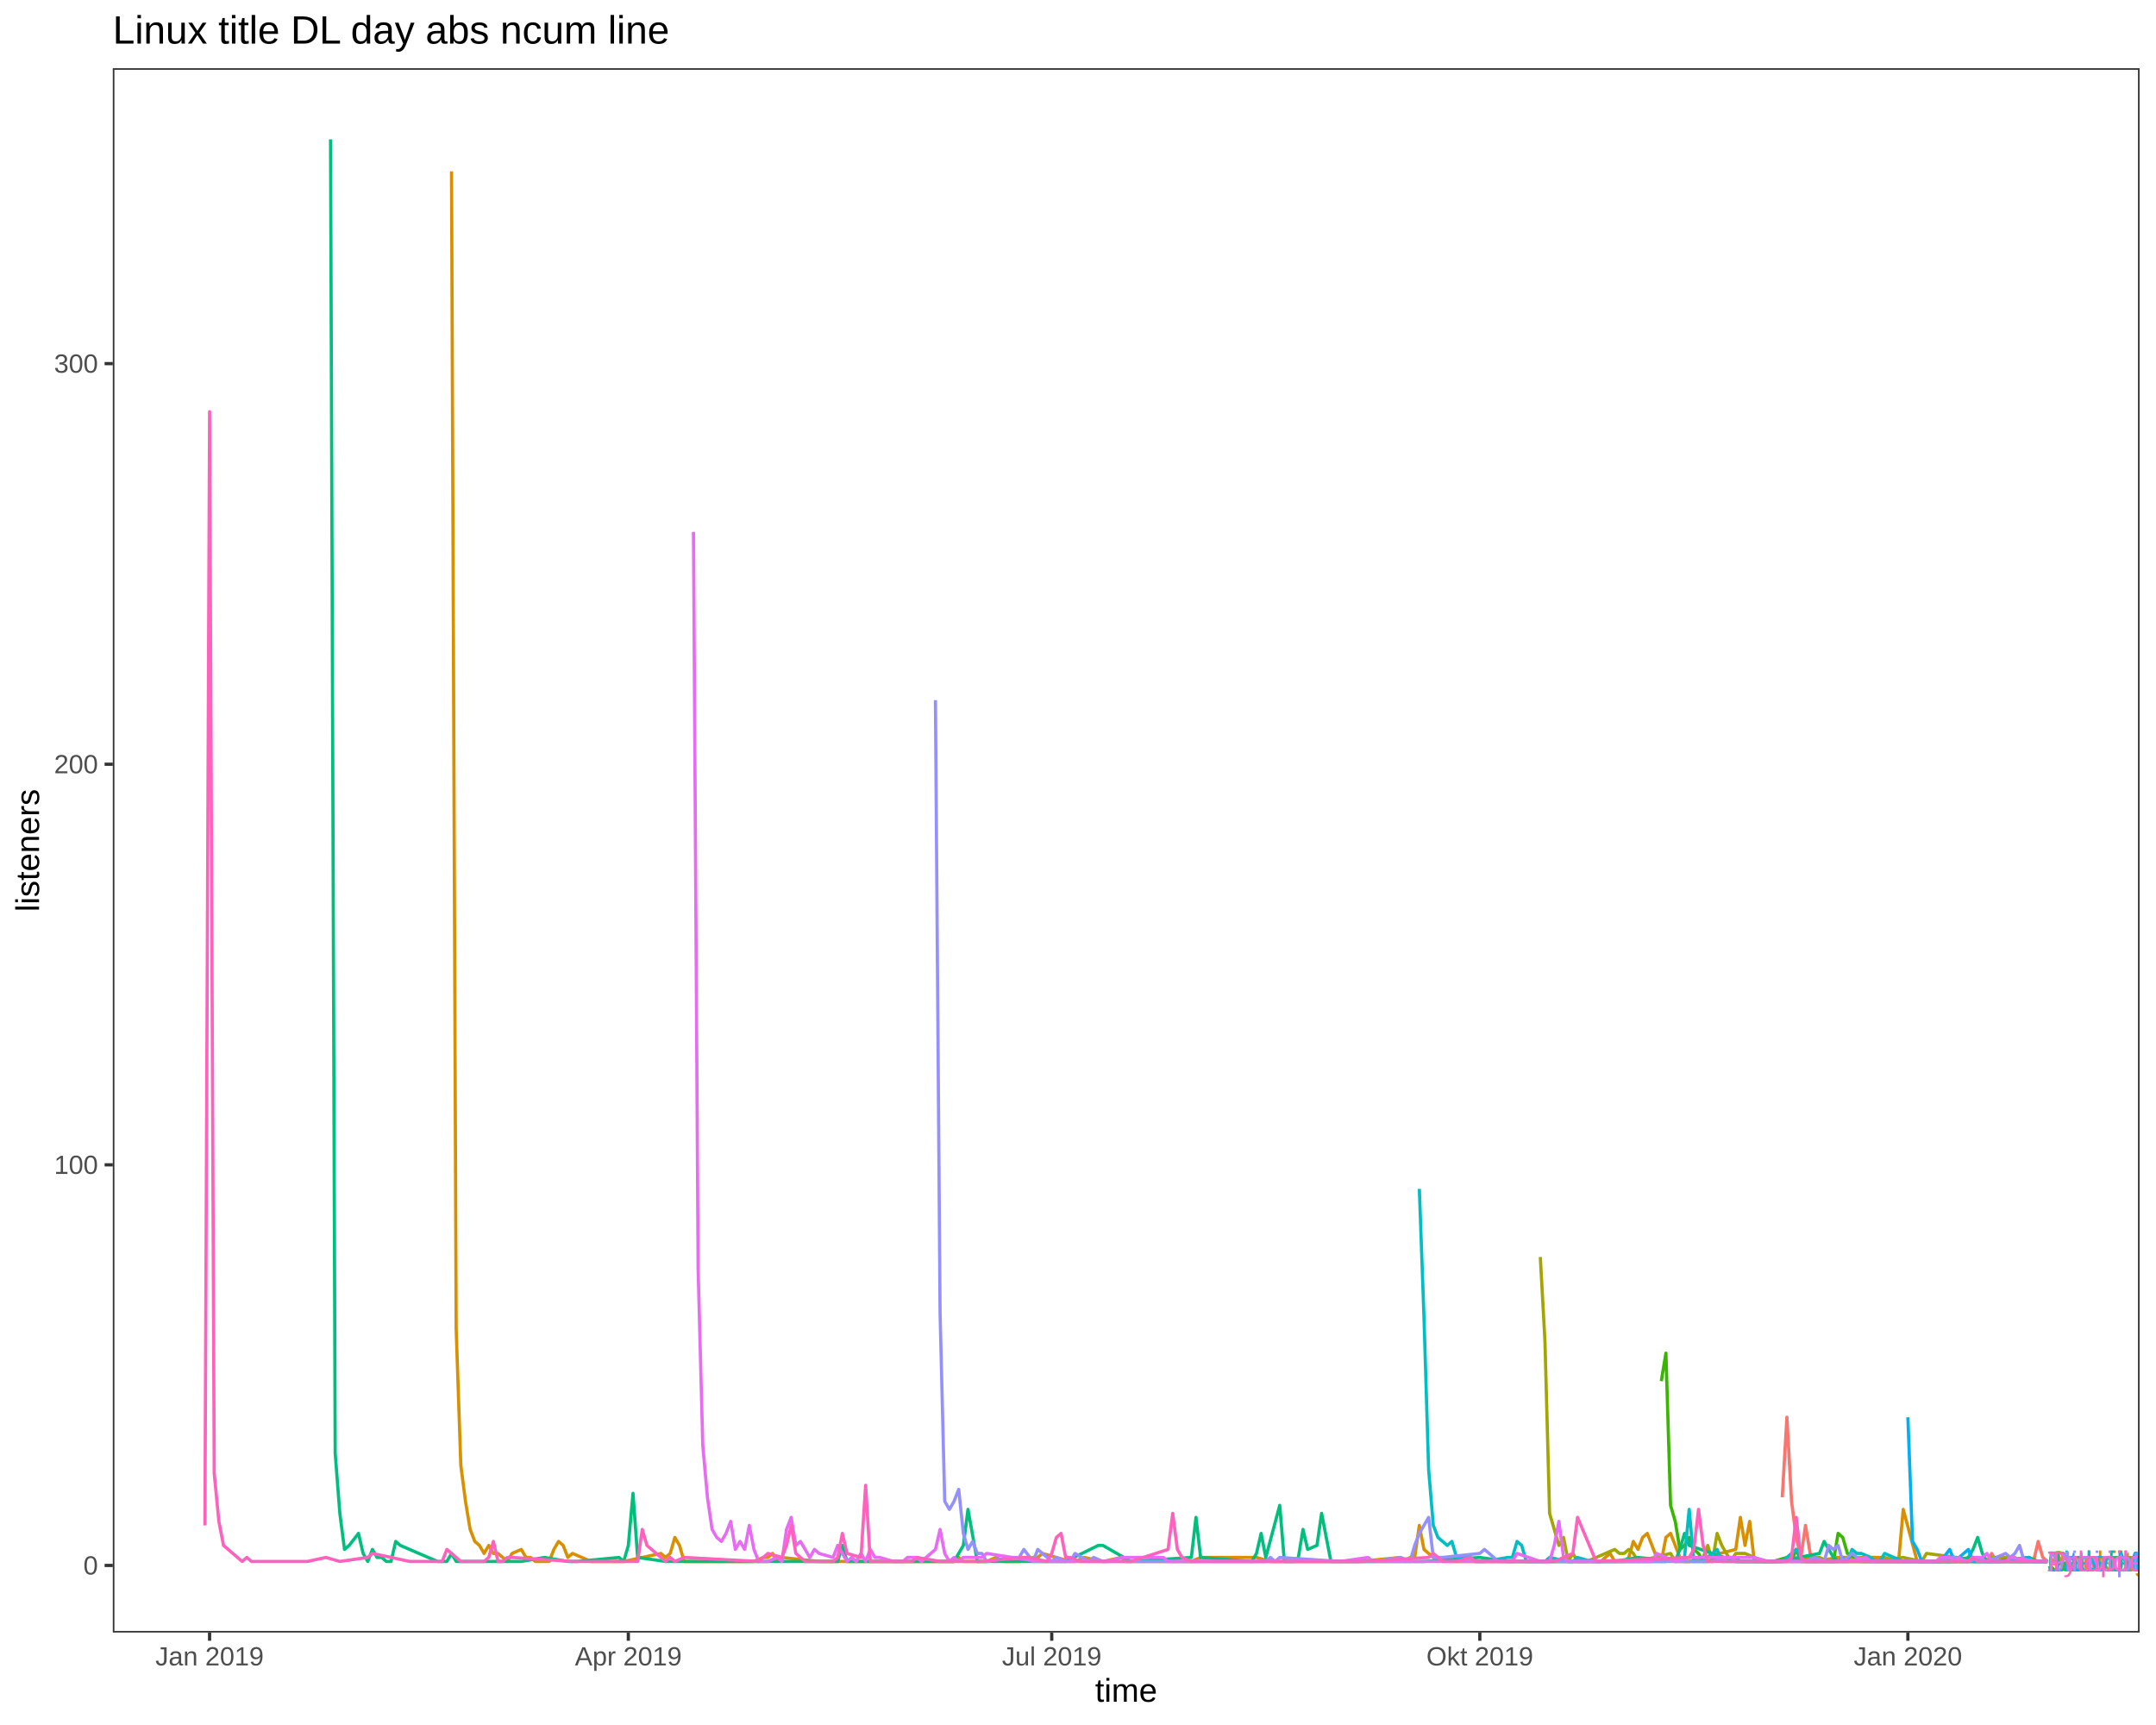
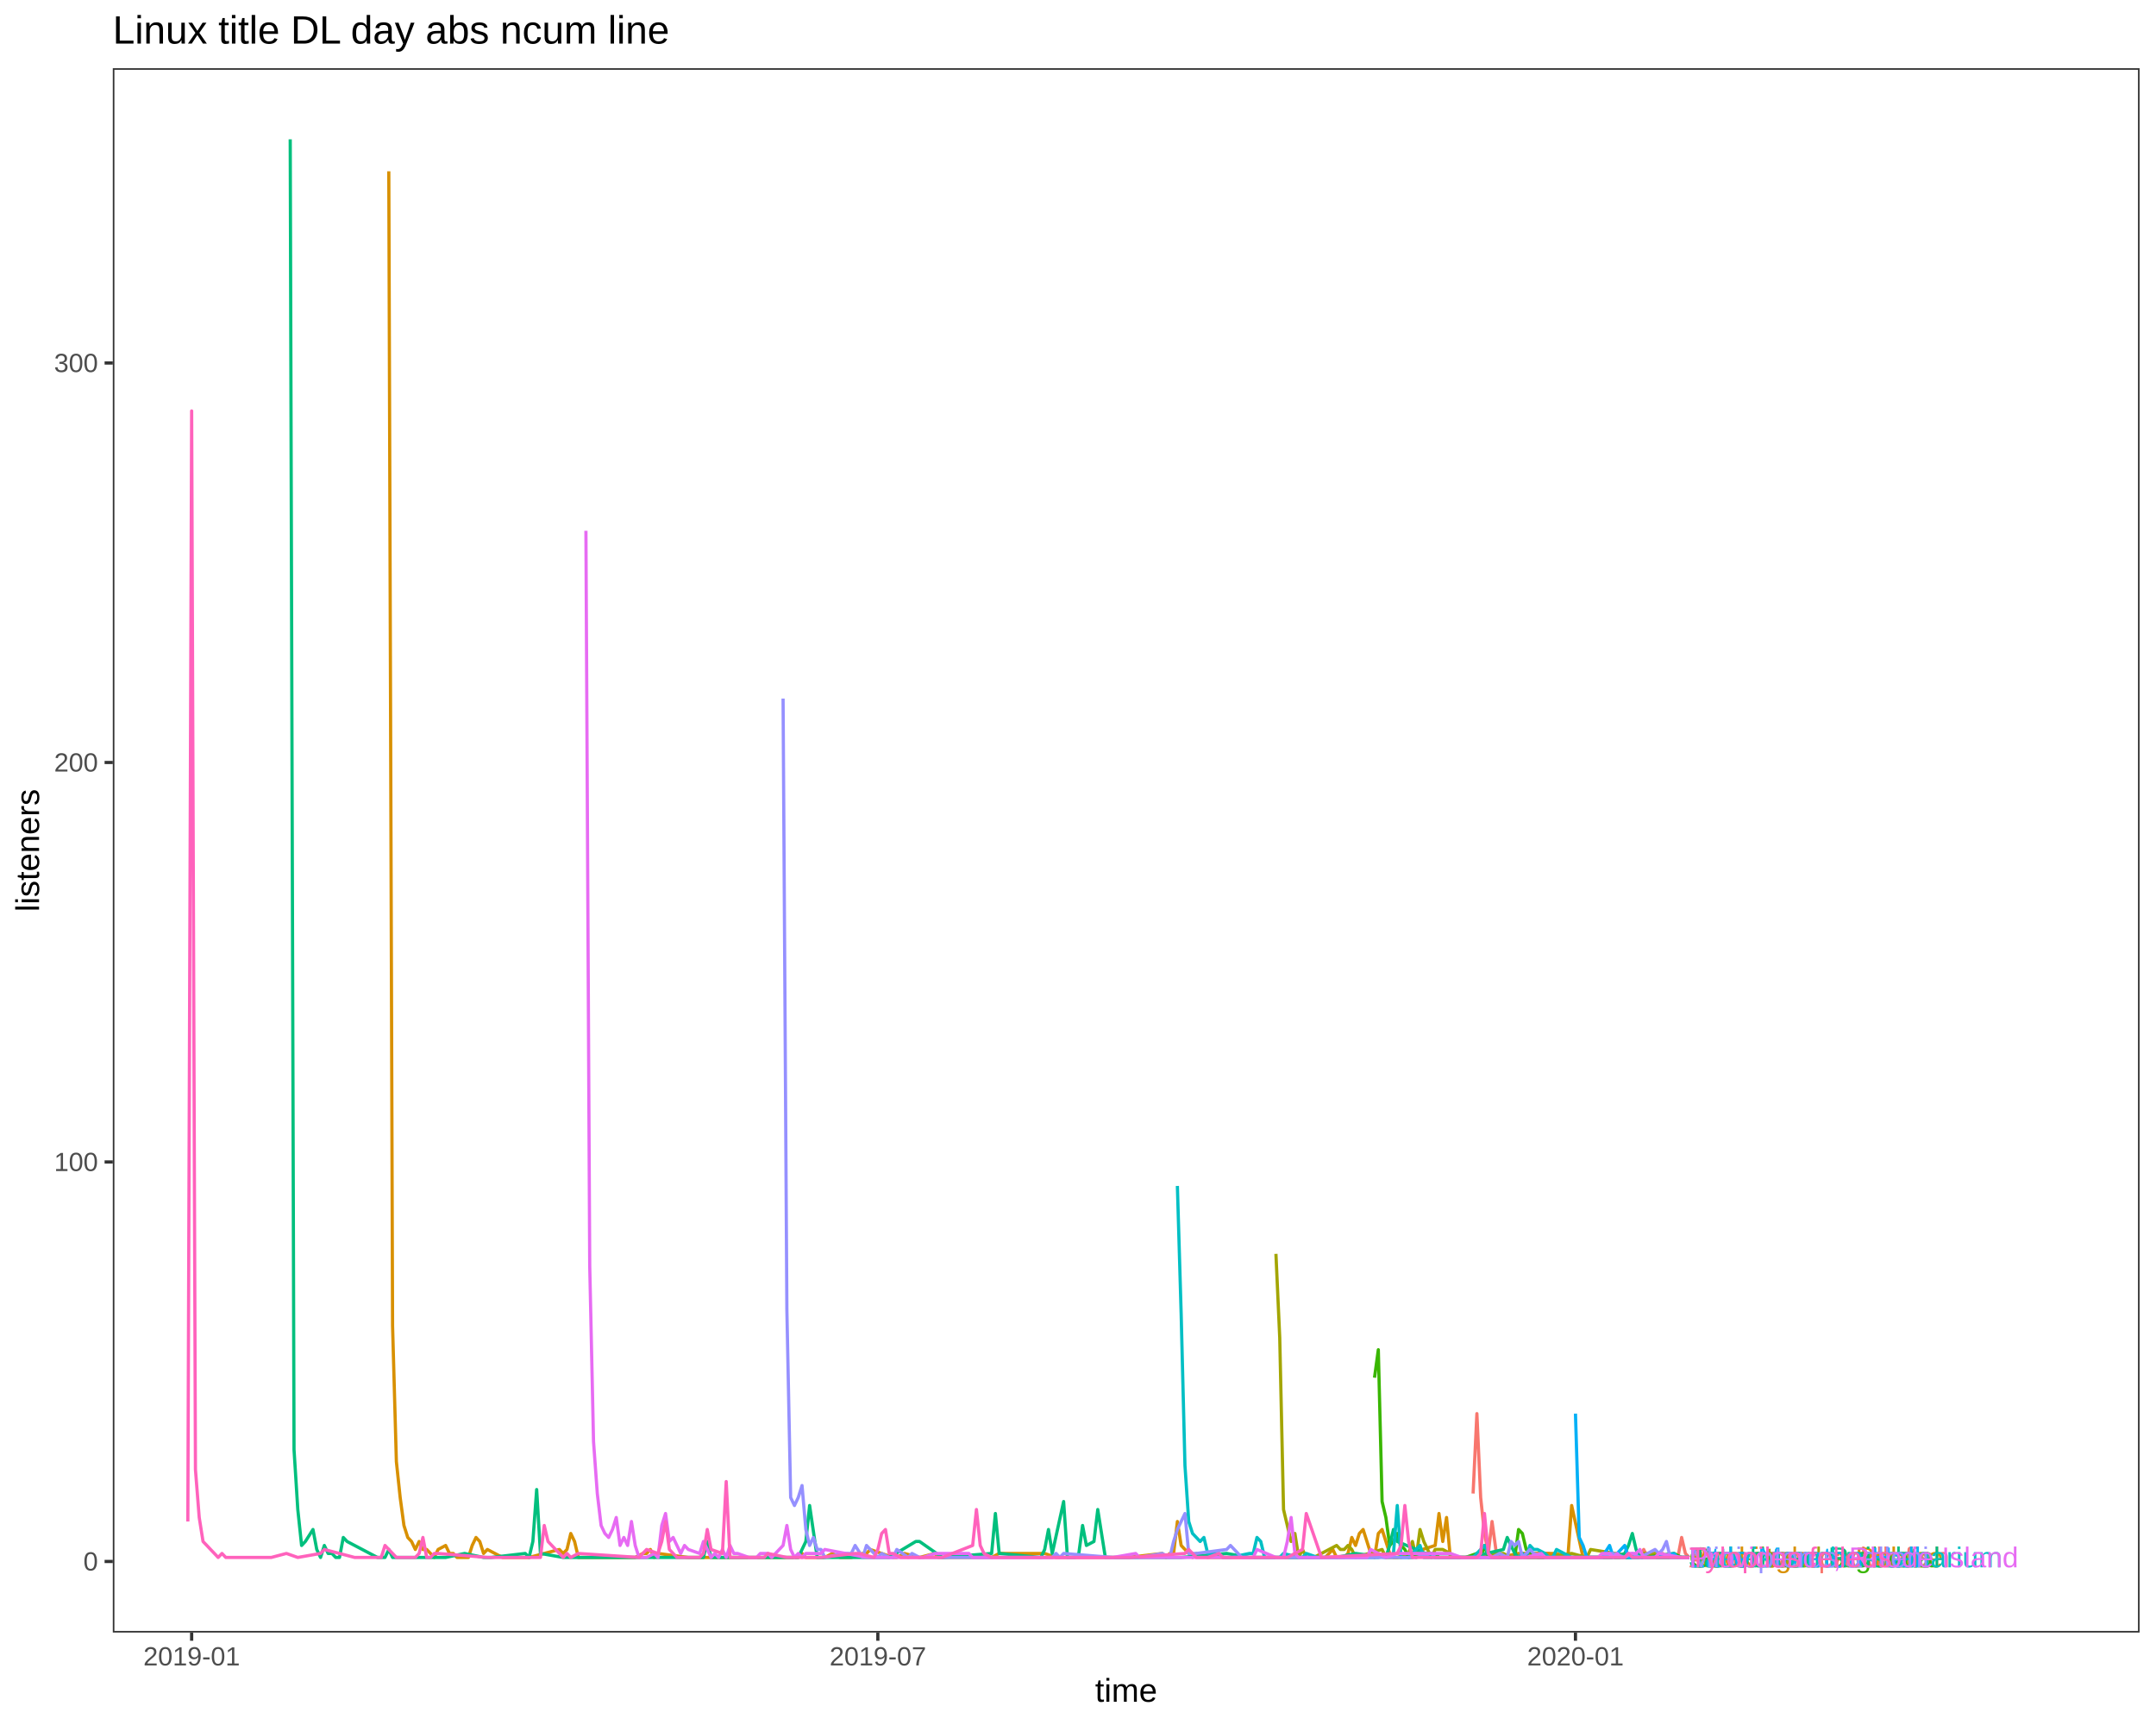
<svg xmlns="http://www.w3.org/2000/svg" viewBox="0 0 720.00 576.00">
  <defs>
    <style type="text/css">
    line, polyline, polygon, path, rect, circle {
      fill: none;
      stroke: #000000;
      stroke-linecap: round;
      stroke-linejoin: round;
      stroke-miterlimit: 10.00;
    }
  </style>
  </defs>
  <rect width="100%" height="100%" style="stroke: none; fill: #FFFFFF;" />
  <rect x="0.00" y="0.00" width="720.00" height="576.00" style="stroke-width: 1.07; stroke: #FFFFFF; fill: #FFFFFF;" />
  <defs>
    <clipPath id="cpMzcuNjd8NzE0LjUyfDU0NS4xM3wyMi43Nw==">
      <rect x="37.67" y="22.77" width="676.85" height="522.36" />
    </clipPath>
  </defs>
  <rect x="37.67" y="22.77" width="676.85" height="522.36" style="stroke-width: 1.07; stroke: none; fill: #FFFFFF;" clip-path="url(#cpMzcuNjd8NzE0LjUyfDU0NS4xM3wyMi43Nw==)" />
-   <polyline points="595.19,499.98 596.74,473.23 598.29,501.32 599.85,513.36 601.40,520.05 602.95,509.35 604.51,518.71 606.06,521.39 607.62,521.39 609.17,521.39 610.72,521.39 613.83,521.39 615.39,520.05 626.26,520.05 627.82,521.39 638.69,521.39 643.35,521.39 646.46,521.39 652.68,521.39 655.79,521.39 657.34,521.39 662.00,520.05 663.55,521.39 665.11,518.71 666.66,521.39 668.22,521.39 669.77,520.05 671.32,520.05 672.88,520.05 674.43,521.39 675.99,521.39 677.54,520.05 679.09,521.39 680.65,514.70 682.20,520.05 683.75,521.39 " style="stroke-width: 1.07; stroke: #F8766D; stroke-linecap: butt;" clip-path="url(#cpMzcuNjd8NzE0LjUyfDU0NS4xM3wyMi43Nw==)" />
-   <polyline points="150.79,57.22 152.34,443.80 153.89,489.28 155.45,501.32 157.00,510.69 158.56,514.70 160.11,516.04 161.66,518.71 163.22,516.04 164.77,518.71 166.32,518.71 167.88,520.05 169.43,521.39 170.99,518.71 174.09,517.37 175.65,520.05 177.20,520.05 178.76,521.39 183.42,521.39 184.97,517.37 186.52,514.70 188.08,516.04 189.63,520.05 191.19,518.71 197.40,521.39 198.96,521.39 200.51,521.39 202.06,521.39 203.62,521.39 208.28,521.39 220.71,518.71 222.26,520.05 223.82,518.71 225.37,513.36 226.92,516.04 228.48,521.39 237.80,521.39 239.36,521.39 251.79,521.39 254.89,520.05 256.45,520.05 258.00,518.71 259.56,521.39 261.11,520.05 273.54,521.39 287.52,521.39 290.63,521.39 296.85,521.39 298.40,521.39 303.06,521.39 309.28,521.39 310.83,521.39 318.60,521.39 320.16,520.05 321.71,521.39 324.82,521.39 329.48,521.39 332.59,520.05 335.69,521.39 338.80,521.39 340.36,521.39 345.02,520.05 346.57,520.05 348.12,518.71 357.45,521.39 359.00,521.39 362.11,520.05 368.32,521.39 374.54,520.05 376.09,521.39 377.65,521.39 385.42,521.39 391.63,521.39 393.19,521.39 397.85,521.39 400.95,520.05 419.60,520.05 424.26,521.39 427.37,521.39 430.48,521.39 432.03,521.39 442.91,521.39 444.46,521.39 453.79,521.39 467.77,520.05 469.32,521.39 470.88,520.05 472.43,520.05 473.99,509.35 475.54,517.37 480.20,521.39 481.75,520.05 486.42,521.39 491.08,521.39 500.40,521.39 512.83,521.39 515.94,521.39 526.82,521.39 534.59,521.39 537.69,518.71 539.25,521.39 540.80,521.39 542.35,521.39 543.91,520.05 545.46,514.70 547.02,517.37 548.57,513.36 550.12,512.02 551.68,516.04 553.23,520.05 554.79,521.39 556.34,513.36 557.89,512.02 561.00,520.05 562.55,521.39 564.11,521.39 579.65,517.37 581.20,506.67 582.75,516.04 584.31,508.01 585.86,521.39 588.97,521.39 599.85,521.39 606.06,521.39 613.83,520.05 629.37,520.05 634.03,521.39 635.59,504.00 640.25,521.39 644.91,521.39 655.79,521.39 657.34,521.39 658.89,521.39 665.11,521.39 669.77,521.39 677.54,521.39 683.75,521.39 " style="stroke-width: 1.07; stroke: #D89000; stroke-linecap: butt;" clip-path="url(#cpMzcuNjd8NzE0LjUyfDU0NS4xM3wyMi43Nw==)" />
-   <polyline points="514.39,419.72 515.94,447.82 517.49,505.33 519.05,510.69 520.60,516.04 522.15,513.36 523.71,521.39 525.26,518.71 526.82,521.39 529.92,521.39 533.03,520.05 539.25,517.37 540.80,518.71 542.35,518.71 543.91,517.37 545.46,518.71 547.02,521.39 557.89,518.71 559.45,521.39 564.11,521.39 565.66,521.39 568.77,520.05 570.32,516.04 571.88,521.39 573.43,512.02 574.99,516.04 576.54,518.71 578.09,521.39 579.65,518.71 581.20,518.71 582.75,518.71 588.97,521.39 593.63,521.39 595.19,521.39 606.06,520.05 607.62,520.05 610.72,521.39 616.94,521.39 624.71,521.39 635.59,520.05 641.80,521.39 643.35,518.71 663.55,521.39 665.11,520.05 669.77,520.05 671.32,521.39 672.88,521.39 675.99,521.39 679.09,521.39 680.65,521.39 683.75,521.39 " style="stroke-width: 1.07; stroke: #A3A500; stroke-linecap: butt;" clip-path="url(#cpMzcuNjd8NzE0LjUyfDU0NS4xM3wyMi43Nw==)" />
-   <polyline points="554.79,461.19 556.34,451.83 557.89,502.66 559.45,508.01 561.00,517.37 562.55,516.04 564.11,513.36 565.66,517.37 567.22,518.71 568.77,521.39 570.32,521.39 573.43,520.05 576.54,520.05 578.09,520.05 579.65,520.05 581.20,521.39 582.75,521.39 584.31,521.39 587.42,521.39 592.08,521.39 596.74,520.05 598.29,521.39 599.85,517.37 601.40,521.39 607.62,521.39 612.28,521.39 613.83,512.02 615.39,513.36 616.94,518.71 621.60,521.39 640.25,521.39 652.68,521.39 660.45,521.39 665.11,521.39 677.54,520.05 680.65,521.39 683.75,521.39 " style="stroke-width: 1.07; stroke: #39B600; stroke-linecap: butt;" clip-path="url(#cpMzcuNjd8NzE0LjUyfDU0NS4xM3wyMi43Nw==)" />
-   <polyline points="110.39,46.52 111.94,485.27 113.49,505.33 115.05,517.37 116.60,516.04 119.71,512.02 121.26,518.71 122.82,521.39 124.37,517.37 125.92,520.05 127.48,520.05 129.03,521.39 130.59,521.39 132.14,514.70 133.69,516.04 146.12,521.39 147.68,521.39 149.23,521.39 150.79,518.71 152.34,521.39 158.56,521.39 164.77,521.39 174.09,521.39 181.86,520.05 189.63,521.39 192.74,521.39 206.72,520.05 208.28,521.39 209.83,516.04 211.39,498.65 212.94,520.05 222.26,521.39 225.37,521.39 242.46,521.39 245.57,521.39 258.00,521.39 267.32,521.39 273.54,521.39 275.09,521.39 279.76,521.39 281.31,516.04 282.86,521.39 285.97,521.39 287.52,521.39 292.19,521.39 295.29,521.39 298.40,521.39 301.51,521.39 315.49,521.39 318.60,521.39 321.71,516.04 323.26,504.00 326.37,521.39 332.59,521.39 355.89,521.39 366.77,516.04 368.32,516.04 377.65,521.39 397.85,520.05 399.40,506.67 400.95,520.05 418.05,521.39 419.60,518.71 421.15,512.02 422.71,520.05 427.37,502.66 428.92,521.39 432.03,521.39 433.59,520.05 435.14,510.69 436.69,517.37 439.80,516.04 441.35,505.33 444.46,521.39 455.34,521.39 456.89,521.39 461.55,521.39 470.88,521.39 475.54,521.39 494.19,520.05 503.51,521.39 512.83,521.39 514.39,521.39 539.25,521.39 547.02,520.05 559.45,521.39 561.00,517.37 562.55,512.02 564.11,516.04 579.65,521.39 585.86,521.39 588.97,521.39 593.63,521.39 607.62,518.71 609.17,514.70 610.72,517.37 612.28,520.05 613.83,521.39 615.39,521.39 618.49,521.39 620.05,521.39 638.69,521.39 652.68,521.39 657.34,520.05 658.89,517.37 660.45,513.36 662.00,518.71 663.55,521.39 668.22,521.39 669.77,521.39 672.88,521.39 674.43,521.39 683.75,521.39 " style="stroke-width: 1.07; stroke: #00BF7D; stroke-linecap: butt;" clip-path="url(#cpMzcuNjd8NzE0LjUyfDU0NS4xM3wyMi43Nw==)" />
-   <polyline points="473.99,396.98 475.54,439.79 477.09,490.62 478.65,509.35 480.20,513.36 481.75,514.70 483.31,516.04 484.86,514.70 486.42,520.05 487.97,520.05 491.08,520.05 492.63,521.39 495.74,521.39 503.51,520.05 505.06,520.05 506.62,514.70 508.17,516.04 509.72,521.39 512.83,521.39 514.39,521.39 515.94,521.39 517.49,520.05 523.71,521.39 525.26,521.39 526.82,520.05 531.48,521.39 539.25,521.39 542.35,521.39 548.57,521.39 553.23,521.39 556.34,521.39 562.55,520.05 564.11,504.00 565.66,521.39 568.77,521.39 573.43,517.37 574.99,521.39 581.20,521.39 587.42,521.39 588.97,521.39 592.08,521.39 595.19,521.39 598.29,518.71 599.85,517.37 601.40,520.05 602.95,521.39 607.62,521.39 610.72,521.39 613.83,521.39 615.39,520.05 616.94,521.39 618.49,517.37 620.05,518.71 621.60,518.71 624.71,520.05 626.26,521.39 627.82,521.39 629.37,518.71 635.59,521.39 640.25,521.39 641.80,521.39 643.35,521.39 660.45,521.39 672.88,521.39 683.75,521.39 " style="stroke-width: 1.07; stroke: #00BFC4; stroke-linecap: butt;" clip-path="url(#cpMzcuNjd8NzE0LjUyfDU0NS4xM3wyMi43Nw==)" />
-   <polyline points="637.14,473.23 638.69,514.70 640.25,517.37 641.80,521.39 643.35,521.39 648.02,521.39 651.12,517.37 652.68,521.39 654.23,520.05 655.79,518.71 657.34,517.37 658.89,521.39 660.45,521.39 662.00,521.39 668.22,521.39 677.54,520.05 679.09,521.39 680.65,521.39 683.75,521.39 " style="stroke-width: 1.07; stroke: #00B0F6; stroke-linecap: butt;" clip-path="url(#cpMzcuNjd8NzE0LjUyfDU0NS4xM3wyMi43Nw==)" />
-   <polyline points="312.39,233.79 313.94,438.45 315.49,501.32 317.05,504.00 318.60,501.32 320.16,497.31 321.71,512.02 323.26,517.37 324.82,514.70 326.37,518.71 327.92,518.71 329.48,521.39 337.25,520.05 338.80,520.05 340.36,520.05 341.91,517.37 345.02,521.39 346.57,517.37 348.12,518.71 351.23,521.39 352.79,520.05 355.89,521.39 357.45,521.39 359.00,518.71 363.66,521.39 365.22,520.05 368.32,521.39 369.88,521.39 371.43,521.39 379.20,521.39 382.31,521.39 383.86,521.39 388.52,521.39 391.63,521.39 404.06,521.39 407.17,521.39 414.94,521.39 416.49,521.39 419.60,521.39 421.15,521.39 422.71,521.39 424.26,520.05 425.82,521.39 427.37,520.05 447.57,521.39 453.79,521.39 458.45,521.39 467.77,520.05 470.88,521.39 472.43,516.04 473.99,512.02 475.54,509.35 477.09,506.67 478.65,520.05 480.20,520.05 481.75,520.05 494.19,518.71 495.74,517.37 500.40,521.39 503.51,521.39 511.28,521.39 512.83,521.39 514.39,521.39 515.94,521.39 528.37,521.39 529.92,521.39 533.03,521.39 534.59,521.39 539.25,521.39 550.12,521.39 564.11,521.39 571.88,521.39 578.09,520.05 579.65,521.39 585.86,521.39 588.97,521.39 599.85,521.39 602.95,521.39 606.06,520.05 609.17,521.39 610.72,516.04 612.28,517.37 613.83,516.04 615.39,521.39 616.94,520.05 618.49,518.71 620.05,520.05 624.71,521.39 646.46,521.39 648.02,521.39 651.12,520.05 652.68,520.05 657.34,521.39 660.45,520.05 663.55,521.39 669.77,518.71 671.32,520.05 672.88,518.71 674.43,516.04 675.99,521.39 683.75,521.39 " style="stroke-width: 1.07; stroke: #9590FF; stroke-linecap: butt;" clip-path="url(#cpMzcuNjd8NzE0LjUyfDU0NS4xM3wyMi43Nw==)" />
-   <polyline points="231.59,177.61 233.14,423.74 234.69,482.59 236.25,499.98 237.80,510.69 239.36,513.36 240.91,514.70 242.46,512.02 244.02,508.01 245.57,517.37 247.12,514.70 248.68,517.37 250.23,509.35 251.79,517.37 253.34,521.39 254.89,521.39 256.45,521.39 259.56,520.05 261.11,521.39 262.66,510.69 264.22,506.67 265.77,516.04 267.32,514.70 268.88,517.37 270.43,520.05 271.99,517.37 273.54,518.71 278.20,520.05 279.76,516.04 281.31,518.71 282.86,521.39 284.42,520.05 285.97,521.39 287.52,518.71 289.08,521.39 290.63,517.37 292.19,520.05 293.74,520.05 298.40,521.39 299.96,521.39 301.51,521.39 303.06,520.05 306.17,520.05 307.72,521.39 312.39,517.37 313.94,510.69 315.49,518.71 317.05,521.39 318.60,520.05 320.16,521.39 321.71,520.05 323.26,520.05 324.82,520.05 326.37,520.05 327.92,520.05 329.48,518.71 346.57,521.39 363.66,521.39 368.32,521.39 369.88,521.39 374.54,520.05 388.52,520.05 390.08,521.39 404.06,521.39 407.17,521.39 408.72,521.39 411.83,521.39 418.05,521.39 422.71,521.39 425.82,521.39 438.25,521.39 439.80,521.39 441.35,521.39 446.02,521.39 447.57,521.39 456.89,520.05 458.45,521.39 461.55,521.39 469.32,521.39 473.99,521.39 478.65,521.39 484.86,521.39 489.52,521.39 497.29,521.39 501.95,521.39 503.51,521.39 505.06,521.39 506.62,518.71 514.39,521.39 517.49,521.39 519.05,516.04 520.60,508.01 522.15,520.05 523.71,521.39 525.26,521.39 529.92,521.39 551.68,521.39 553.23,518.71 559.45,521.39 564.11,520.05 565.66,520.05 585.86,520.05 590.52,521.39 601.40,521.39 606.06,521.39 607.62,521.39 609.17,521.39 616.94,521.39 623.15,520.05 624.71,521.39 630.92,521.39 646.46,521.39 648.02,520.05 651.12,520.05 652.68,521.39 654.23,520.05 655.79,521.39 657.34,521.39 658.89,520.05 660.45,520.05 662.00,520.05 663.55,518.71 665.11,521.39 666.66,521.39 669.77,521.39 671.32,520.05 680.65,521.39 682.20,521.39 683.75,521.39 " style="stroke-width: 1.07; stroke: #E76BF3; stroke-linecap: butt;" clip-path="url(#cpMzcuNjd8NzE0LjUyfDU0NS4xM3wyMi43Nw==)" />
-   <polyline points="68.43,509.35 69.99,137.48 71.54,491.96 73.09,508.01 74.65,516.04 76.20,517.37 77.76,518.71 79.31,520.05 80.86,521.39 82.42,520.05 83.97,521.39 85.52,521.39 88.63,521.39 90.19,521.39 91.74,521.39 99.51,521.39 101.06,521.39 102.62,521.39 108.83,520.05 113.49,521.39 122.82,520.05 124.37,518.71 136.80,521.39 139.91,521.39 147.68,521.39 149.23,517.37 153.89,521.39 157.00,521.39 161.66,521.39 163.22,520.05 164.77,514.70 166.32,521.39 167.88,521.39 169.43,520.05 170.99,520.05 191.19,521.39 197.40,521.39 203.62,521.39 212.94,521.39 214.49,510.69 216.05,516.04 222.26,521.39 223.82,520.05 225.37,521.39 228.48,520.05 253.34,521.39 254.89,520.05 256.45,518.71 261.11,520.05 262.66,516.04 264.22,509.35 265.77,518.71 268.88,521.39 273.54,521.39 275.09,521.39 278.20,521.39 279.76,520.05 281.31,512.02 282.86,518.71 287.52,520.05 289.08,495.97 290.63,521.39 296.85,521.39 299.96,521.39 304.62,521.39 306.17,520.05 313.94,521.39 317.05,521.39 318.60,521.39 323.26,521.39 327.92,521.39 341.91,520.05 343.46,520.05 349.68,521.39 351.23,518.71 352.79,513.36 354.34,512.02 355.89,520.05 357.45,520.05 360.55,521.39 372.99,521.39 377.65,521.39 390.08,517.37 391.63,505.33 393.19,517.37 394.74,520.05 397.85,521.39 400.95,521.39 408.72,521.39 413.39,521.39 455.34,521.39 477.09,520.05 478.65,518.71 481.75,521.39 483.31,521.39 486.42,521.39 491.08,520.05 492.63,521.39 494.19,521.39 506.62,521.39 508.17,521.39 509.72,521.39 519.05,521.39 525.26,518.71 526.82,506.67 533.03,521.39 564.11,520.05 565.66,517.37 567.22,504.00 568.77,516.04 570.32,521.39 573.43,521.39 576.54,521.39 579.65,521.39 582.75,521.39 584.31,521.39 590.52,521.39 596.74,521.39 598.29,520.05 599.85,506.67 601.40,520.05 602.95,521.39 606.06,521.39 610.72,521.39 612.28,521.39 621.60,521.39 623.15,521.39 629.37,521.39 643.35,521.39 646.46,521.39 652.68,521.39 657.34,521.39 658.89,520.05 660.45,521.39 683.75,521.39 " style="stroke-width: 1.07; stroke: #FF62BC; stroke-linecap: butt;" clip-path="url(#cpMzcuNjd8NzE0LjUyfDU0NS4xM3wyMi43Nw==)" />
+   <polyline points="491.94,498.71 493.21,472.03 494.47,500.04 495.74,512.05 497.01,518.72 498.27,508.05 499.54,517.39 500.80,520.05 502.07,520.05 503.34,520.05 504.60,520.05 507.13,520.05 508.40,518.72 517.26,518.72 518.53,520.05 527.39,520.05 531.19,520.05 533.72,520.05 538.79,520.05 541.32,520.05 542.58,520.05 546.38,518.72 547.65,520.05 548.92,517.39 550.18,520.05 551.45,520.05 552.71,518.72 553.98,518.72 555.25,518.72 556.51,520.05 557.78,520.05 559.04,518.72 560.31,520.05 561.58,513.38 562.84,518.72 564.11,520.05 " style="stroke-width: 1.07; stroke: #F8766D; stroke-linecap: butt;" clip-path="url(#cpMzcuNjd8NzE0LjUyfDU0NS4xM3wyMi43Nw==)" />
+   <polyline points="129.84,57.19 131.10,442.69 132.37,488.04 133.64,500.04 134.90,509.38 136.17,513.38 137.43,514.72 138.70,517.39 139.97,514.72 141.23,517.39 142.50,517.39 143.77,518.72 145.03,520.05 146.30,517.39 148.83,516.05 150.10,518.72 151.36,518.72 152.63,520.05 156.43,520.05 157.69,516.05 158.96,513.38 160.22,514.72 161.49,518.72 162.76,517.39 167.82,520.05 169.09,520.05 170.35,520.05 171.62,520.05 172.89,520.05 176.68,520.05 186.81,517.39 188.08,518.72 189.34,517.39 190.61,512.05 191.88,514.72 193.14,520.05 200.74,520.05 202.01,520.05 212.13,520.05 214.67,518.72 215.93,518.72 217.20,517.39 218.46,520.05 219.73,518.72 229.86,520.05 241.25,520.05 243.79,520.05 248.85,520.05 250.12,520.05 253.92,520.05 258.98,520.05 260.25,520.05 266.58,520.05 267.84,518.72 269.11,520.05 271.64,520.05 275.44,520.05 277.97,518.72 280.50,520.05 283.04,520.05 284.30,520.05 288.10,518.72 289.37,518.72 290.63,517.39 298.23,520.05 299.49,520.05 302.03,518.72 307.09,520.05 312.16,518.72 313.42,520.05 314.69,520.05 321.02,520.05 326.08,520.05 327.35,520.05 331.15,520.05 333.68,518.72 348.87,518.72 352.67,520.05 355.20,520.05 357.74,520.05 359.00,520.05 367.86,520.05 369.13,520.05 376.73,520.05 388.12,518.72 389.39,520.05 390.65,518.72 391.92,518.72 393.19,508.05 394.45,516.05 398.25,520.05 399.52,518.72 403.31,520.05 407.11,520.05 414.71,520.05 424.84,520.05 427.37,520.05 436.23,520.05 442.56,520.05 445.10,517.39 446.36,520.05 447.63,520.05 448.89,520.05 450.16,518.72 451.43,513.38 452.69,516.05 453.96,512.05 455.22,510.72 456.49,514.72 457.76,518.72 459.02,520.05 460.29,512.05 461.55,510.72 464.09,518.72 465.35,520.05 466.62,520.05 479.28,516.05 480.55,505.38 481.81,514.72 483.08,506.71 484.34,520.05 486.88,520.05 495.74,520.05 500.80,520.05 507.13,518.72 519.80,518.72 523.59,520.05 524.86,502.71 528.66,520.05 532.46,520.05 541.32,520.05 542.58,520.05 543.85,520.05 548.92,520.05 552.71,520.05 559.04,520.05 564.11,520.05 " style="stroke-width: 1.07; stroke: #D89000; stroke-linecap: butt;" clip-path="url(#cpMzcuNjd8NzE0LjUyfDU0NS4xM3wyMi43Nw==)" />
+   <polyline points="426.10,418.68 427.37,446.69 428.64,504.05 429.90,509.38 431.17,514.72 432.43,512.05 433.70,520.05 434.97,517.39 436.23,520.05 438.77,520.05 441.30,518.72 446.36,516.05 447.63,517.39 448.89,517.39 450.16,516.05 451.43,517.39 452.69,520.05 461.55,517.39 462.82,520.05 466.62,520.05 467.89,520.05 470.42,518.72 471.68,514.72 472.95,520.05 474.22,510.72 475.48,514.72 476.75,517.39 478.01,520.05 479.28,517.39 480.55,517.39 481.81,517.39 486.88,520.05 490.68,520.05 491.94,520.05 500.80,518.72 502.07,518.72 504.60,520.05 509.67,520.05 516.00,520.05 524.86,518.72 529.92,520.05 531.19,517.39 547.65,520.05 548.92,518.72 552.71,518.72 553.98,520.05 555.25,520.05 557.78,520.05 560.31,520.05 561.58,520.05 564.11,520.05 " style="stroke-width: 1.07; stroke: #A3A500; stroke-linecap: butt;" clip-path="url(#cpMzcuNjd8NzE0LjUyfDU0NS4xM3wyMi43Nw==)" />
+   <polyline points="459.02,460.03 460.29,450.69 461.55,501.38 462.82,506.71 464.09,516.05 465.35,514.72 466.62,512.05 467.89,516.05 469.15,517.39 470.42,520.05 471.68,520.05 474.22,518.72 476.75,518.72 478.01,518.72 479.28,518.72 480.55,520.05 481.81,520.05 483.08,520.05 485.61,520.05 489.41,520.05 493.21,518.72 494.47,520.05 495.74,516.05 497.01,520.05 502.07,520.05 505.87,520.05 507.13,510.72 508.40,512.05 509.67,517.39 513.46,520.05 528.66,520.05 538.79,520.05 545.12,520.05 548.92,520.05 559.04,518.72 561.58,520.05 564.11,520.05 " style="stroke-width: 1.07; stroke: #39B600; stroke-linecap: butt;" clip-path="url(#cpMzcuNjd8NzE0LjUyfDU0NS4xM3wyMi43Nw==)" />
+   <polyline points="96.92,46.52 98.19,484.04 99.45,504.05 100.72,516.05 101.98,514.72 104.52,510.72 105.78,517.39 107.05,520.05 108.31,516.05 109.58,518.72 110.85,518.72 112.11,520.05 113.38,520.05 114.64,513.38 115.91,514.72 126.04,520.05 127.31,520.05 128.57,520.05 129.84,517.39 131.10,520.05 136.17,520.05 141.23,520.05 148.83,520.05 155.16,518.72 161.49,520.05 164.02,520.05 175.42,518.72 176.68,520.05 177.95,514.72 179.22,497.38 180.48,518.72 188.08,520.05 190.61,520.05 204.54,520.05 207.07,520.05 217.20,520.05 224.80,520.05 229.86,520.05 231.13,520.05 234.92,520.05 236.19,514.72 237.46,520.05 239.99,520.05 241.25,520.05 245.05,520.05 247.58,520.05 250.12,520.05 252.65,520.05 264.04,520.05 266.58,520.05 269.11,514.72 270.37,502.71 272.91,520.05 277.97,520.05 296.96,520.05 305.83,514.72 307.09,514.72 314.69,520.05 331.15,518.72 332.41,505.38 333.68,518.72 347.61,520.05 348.87,517.39 350.14,510.72 351.40,518.72 355.20,501.38 356.47,520.05 359.00,520.05 360.27,518.72 361.53,509.38 362.80,516.05 365.33,514.72 366.60,504.05 369.13,520.05 377.99,520.05 379.26,520.05 383.06,520.05 390.65,520.05 394.45,520.05 409.64,518.72 417.24,520.05 424.84,520.05 426.10,520.05 446.36,520.05 452.69,518.72 462.82,520.05 464.09,516.05 465.35,510.72 466.62,514.72 479.28,520.05 484.34,520.05 486.88,520.05 490.68,520.05 502.07,517.39 503.34,513.38 504.60,516.05 505.87,518.72 507.13,520.05 508.40,520.05 510.93,520.05 512.20,520.05 527.39,520.05 538.79,520.05 542.58,518.72 543.85,516.05 545.12,512.05 546.38,517.39 547.65,520.05 551.45,520.05 552.71,520.05 555.25,520.05 556.51,520.05 564.11,520.05 " style="stroke-width: 1.07; stroke: #00BF7D; stroke-linecap: butt;" clip-path="url(#cpMzcuNjd8NzE0LjUyfDU0NS4xM3wyMi43Nw==)" />
+   <polyline points="393.19,396.00 394.45,438.68 395.72,489.37 396.98,508.05 398.25,512.05 399.52,513.38 400.78,514.72 402.05,513.38 403.31,518.72 404.58,518.72 407.11,518.72 408.38,520.05 410.91,520.05 417.24,518.72 418.51,518.72 419.77,513.38 421.04,514.72 422.31,520.05 424.84,520.05 426.10,520.05 427.37,520.05 428.64,518.72 433.70,520.05 434.97,520.05 436.23,518.72 440.03,520.05 446.36,520.05 448.89,520.05 453.96,520.05 457.76,520.05 460.29,520.05 465.35,518.72 466.62,502.71 467.89,520.05 470.42,520.05 474.22,516.05 475.48,520.05 480.55,520.05 485.61,520.05 486.88,520.05 489.41,520.05 491.94,520.05 494.47,517.39 495.74,516.05 497.01,518.72 498.27,520.05 502.07,520.05 504.60,520.05 507.13,520.05 508.40,518.72 509.67,520.05 510.93,516.05 512.20,517.39 513.46,517.39 516.00,518.72 517.26,520.05 518.53,520.05 519.80,517.39 524.86,520.05 528.66,520.05 529.92,520.05 531.19,520.05 545.12,520.05 555.25,520.05 564.11,520.05 " style="stroke-width: 1.07; stroke: #00BFC4; stroke-linecap: butt;" clip-path="url(#cpMzcuNjd8NzE0LjUyfDU0NS4xM3wyMi43Nw==)" />
+   <polyline points="526.13,472.03 527.39,513.38 528.66,516.05 529.92,520.05 531.19,520.05 534.99,520.05 537.52,516.05 538.79,520.05 540.05,518.72 541.32,517.39 542.58,516.05 543.85,520.05 545.12,520.05 546.38,520.05 551.45,520.05 559.04,518.72 560.31,520.05 561.58,520.05 564.11,520.05 " style="stroke-width: 1.07; stroke: #00B0F6; stroke-linecap: butt;" clip-path="url(#cpMzcuNjd8NzE0LjUyfDU0NS4xM3wyMi43Nw==)" />
+   <polyline points="261.51,233.26 262.78,437.35 264.04,500.04 265.31,502.71 266.58,500.04 267.84,496.04 269.11,510.72 270.37,516.05 271.64,513.38 272.91,517.39 274.17,517.39 275.44,520.05 281.77,518.72 283.04,518.72 284.30,518.72 285.57,516.05 288.10,520.05 289.37,516.05 290.63,517.39 293.16,520.05 294.43,518.72 296.96,520.05 298.23,520.05 299.49,517.39 303.29,520.05 304.56,518.72 307.09,520.05 308.36,520.05 309.62,520.05 315.95,520.05 318.49,520.05 319.75,520.05 323.55,520.05 326.08,520.05 336.21,520.05 338.74,520.05 345.07,520.05 346.34,520.05 348.87,520.05 350.14,520.05 351.40,520.05 352.67,518.72 353.94,520.05 355.20,518.72 371.66,520.05 376.73,520.05 380.52,520.05 388.12,518.72 390.65,520.05 391.92,514.72 393.19,510.72 394.45,508.05 395.72,505.38 396.98,518.72 398.25,518.72 399.52,518.72 409.64,517.39 410.91,516.05 414.71,520.05 417.24,520.05 423.57,520.05 424.84,520.05 426.10,520.05 427.37,520.05 437.50,520.05 438.77,520.05 441.30,520.05 442.56,520.05 446.36,520.05 455.22,520.05 466.62,520.05 472.95,520.05 478.01,518.72 479.28,520.05 484.34,520.05 486.88,520.05 495.74,520.05 498.27,520.05 500.80,518.72 503.34,520.05 504.60,514.72 505.87,516.05 507.13,514.72 508.40,520.05 509.67,518.72 510.93,517.39 512.20,518.72 516.00,520.05 533.72,520.05 534.99,520.05 537.52,518.72 538.79,518.72 542.58,520.05 545.12,518.72 547.65,520.05 552.71,517.39 553.98,518.72 555.25,517.39 556.51,514.72 557.78,520.05 564.11,520.05 " style="stroke-width: 1.07; stroke: #9590FF; stroke-linecap: butt;" clip-path="url(#cpMzcuNjd8NzE0LjUyfDU0NS4xM3wyMi43Nw==)" />
+   <polyline points="195.67,177.24 196.94,422.68 198.21,481.37 199.47,498.71 200.74,509.38 202.01,512.05 203.27,513.38 204.54,510.72 205.80,506.71 207.07,516.05 208.34,513.38 209.60,516.05 210.87,508.05 212.13,516.05 213.40,520.05 214.67,520.05 215.93,520.05 218.46,518.72 219.73,520.05 221.00,509.38 222.26,505.38 223.53,514.72 224.80,513.38 226.06,516.05 227.33,518.72 228.59,516.05 229.86,517.39 233.66,518.72 234.92,514.72 236.19,517.39 237.46,520.05 238.72,518.72 239.99,520.05 241.25,517.39 242.52,520.05 243.79,516.05 245.05,518.72 246.32,518.72 250.12,520.05 251.38,520.05 252.65,520.05 253.92,518.72 256.45,518.72 257.71,520.05 261.51,516.05 262.78,509.38 264.04,517.39 265.31,520.05 266.58,518.72 267.84,520.05 269.11,518.72 270.37,518.72 271.64,518.72 272.91,518.72 274.17,518.72 275.44,517.39 289.37,520.05 303.29,520.05 307.09,520.05 308.36,520.05 312.16,518.72 323.55,518.72 324.82,520.05 336.21,520.05 338.74,520.05 340.01,520.05 342.54,520.05 347.61,520.05 351.40,520.05 353.94,520.05 364.07,520.05 365.33,520.05 366.60,520.05 370.40,520.05 371.66,520.05 379.26,518.72 380.52,520.05 383.06,520.05 389.39,520.05 393.19,520.05 396.98,520.05 402.05,520.05 405.85,520.05 412.18,520.05 415.98,520.05 417.24,520.05 418.51,520.05 419.77,517.39 426.10,520.05 428.64,520.05 429.90,514.72 431.17,506.71 432.43,518.72 433.70,520.05 434.97,520.05 438.77,520.05 456.49,520.05 457.76,517.39 462.82,520.05 466.62,518.72 467.89,518.72 484.34,518.72 488.14,520.05 497.01,520.05 500.80,520.05 502.07,520.05 503.34,520.05 509.67,520.05 514.73,518.72 516.00,520.05 521.06,520.05 533.72,520.05 534.99,518.72 537.52,518.72 538.79,520.05 540.05,518.72 541.32,520.05 542.58,520.05 543.85,518.72 545.12,518.72 546.38,518.72 547.65,517.39 548.92,520.05 550.18,520.05 552.71,520.05 553.98,518.72 561.58,520.05 562.84,520.05 564.11,520.05 " style="stroke-width: 1.07; stroke: #E76BF3; stroke-linecap: butt;" clip-path="url(#cpMzcuNjd8NzE0LjUyfDU0NS4xM3wyMi43Nw==)" />
+   <polyline points="62.73,508.05 64.00,137.22 65.27,490.71 66.53,506.71 67.80,514.72 69.07,516.05 70.33,517.39 71.60,518.72 72.86,520.05 74.13,518.72 75.40,520.05 76.66,520.05 79.19,520.05 80.46,520.05 81.73,520.05 88.06,520.05 89.32,520.05 90.59,520.05 95.65,518.72 99.45,520.05 107.05,518.72 108.31,517.39 118.44,520.05 120.98,520.05 127.31,520.05 128.57,516.05 132.37,520.05 134.90,520.05 138.70,520.05 139.97,518.72 141.23,513.38 142.50,520.05 143.77,520.05 145.03,518.72 146.30,518.72 162.76,520.05 167.82,520.05 172.89,520.05 180.48,520.05 181.75,509.38 183.01,514.72 188.08,520.05 189.34,518.72 190.61,520.05 193.14,518.72 213.40,520.05 214.67,518.72 215.93,517.39 219.73,518.72 221.00,514.72 222.26,508.05 223.53,517.39 226.06,520.05 229.86,520.05 231.13,520.05 233.66,520.05 234.92,518.72 236.19,510.72 237.46,517.39 241.25,518.72 242.52,494.71 243.79,520.05 248.85,520.05 251.38,520.05 255.18,520.05 256.45,518.72 262.78,520.05 265.31,520.05 266.58,520.05 270.37,520.05 274.17,520.05 285.57,518.72 286.83,518.72 291.90,520.05 293.16,517.39 294.43,512.05 295.70,510.72 296.96,518.72 298.23,518.72 300.76,520.05 310.89,520.05 314.69,520.05 324.82,516.05 326.08,504.05 327.35,516.05 328.61,518.72 331.15,520.05 333.68,520.05 340.01,520.05 343.81,520.05 377.99,520.05 395.72,518.72 396.98,517.39 399.52,520.05 400.78,520.05 403.31,520.05 407.11,518.72 408.38,520.05 409.64,520.05 419.77,520.05 421.04,520.05 422.31,520.05 429.90,520.05 434.97,517.39 436.23,505.38 441.30,520.05 466.62,518.72 467.89,516.05 469.15,502.71 470.42,514.72 471.68,520.05 474.22,520.05 476.75,520.05 479.28,520.05 481.81,520.05 483.08,520.05 488.14,520.05 493.21,520.05 494.47,518.72 495.74,505.38 497.01,518.72 498.27,520.05 500.80,520.05 504.60,520.05 505.87,520.05 513.46,520.05 514.73,520.05 519.80,520.05 531.19,520.05 533.72,520.05 538.79,520.05 542.58,520.05 543.85,518.72 545.12,520.05 564.11,520.05 " style="stroke-width: 1.07; stroke: #FF62BC; stroke-linecap: butt;" clip-path="url(#cpMzcuNjd8NzE0LjUyfDU0NS4xM3wyMi43Nw==)" />
  <g clip-path="url(#cpMzcuNjd8NzE0LjUyfDU0NS4xM3wyMi43Nw==)">
-     <text x="683.75" y="524.68" style="font-size: 9.60px; fill: #F8766D; font-family: Liberation Sans;" textLength="86.84px" lengthAdjust="spacingAndGlyphs">American paddlefish</text>
+     <text x="564.11" y="523.35" style="font-size: 9.60px; fill: #F8766D; font-family: Liberation Sans;" textLength="86.84px" lengthAdjust="spacingAndGlyphs">American paddlefish</text>
  </g>
  <g clip-path="url(#cpMzcuNjd8NzE0LjUyfDU0NS4xM3wyMi43Nw==)">
-     <text x="683.75" y="524.68" style="font-size: 9.60px; fill: #D89000; font-family: Liberation Sans;" textLength="84.73px" lengthAdjust="spacingAndGlyphs">Buckingham Palace</text>
+     <text x="564.11" y="523.35" style="font-size: 9.60px; fill: #D89000; font-family: Liberation Sans;" textLength="84.73px" lengthAdjust="spacingAndGlyphs">Buckingham Palace</text>
  </g>
  <g clip-path="url(#cpMzcuNjd8NzE0LjUyfDU0NS4xM3wyMi43Nw==)">
-     <text x="683.75" y="524.68" style="font-size: 9.60px; fill: #A3A500; font-family: Liberation Sans;" textLength="44.23px" lengthAdjust="spacingAndGlyphs">Cane toad</text>
+     <text x="564.11" y="523.35" style="font-size: 9.60px; fill: #A3A500; font-family: Liberation Sans;" textLength="44.23px" lengthAdjust="spacingAndGlyphs">Cane toad</text>
  </g>
  <g clip-path="url(#cpMzcuNjd8NzE0LjUyfDU0NS4xM3wyMi43Nw==)">
-     <text x="683.75" y="524.68" style="font-size: 9.60px; fill: #39B600; font-family: Liberation Sans;" textLength="81.50px" lengthAdjust="spacingAndGlyphs">Galerina marginata</text>
+     <text x="564.11" y="523.35" style="font-size: 9.60px; fill: #39B600; font-family: Liberation Sans;" textLength="81.50px" lengthAdjust="spacingAndGlyphs">Galerina marginata</text>
  </g>
  <g clip-path="url(#cpMzcuNjd8NzE0LjUyfDU0NS4xM3wyMi43Nw==)">
-     <text x="683.75" y="524.68" style="font-size: 9.60px; fill: #00BF7D; font-family: Liberation Sans;" textLength="83.66px" lengthAdjust="spacingAndGlyphs">Jacob van Ruisdael</text>
+     <text x="564.11" y="523.35" style="font-size: 9.60px; fill: #00BF7D; font-family: Liberation Sans;" textLength="83.66px" lengthAdjust="spacingAndGlyphs">Jacob van Ruisdael</text>
  </g>
  <g clip-path="url(#cpMzcuNjd8NzE0LjUyfDU0NS4xM3wyMi43Nw==)">
-     <text x="683.75" y="524.68" style="font-size: 9.60px; fill: #00BFC4; font-family: Liberation Sans;" textLength="104.41px" lengthAdjust="spacingAndGlyphs">Laevistrombus canarium</text>
+     <text x="564.11" y="523.35" style="font-size: 9.60px; fill: #00BFC4; font-family: Liberation Sans;" textLength="104.41px" lengthAdjust="spacingAndGlyphs">Laevistrombus canarium</text>
  </g>
  <g clip-path="url(#cpMzcuNjd8NzE0LjUyfDU0NS4xM3wyMi43Nw==)">
-     <text x="683.75" y="524.68" style="font-size: 9.60px; fill: #00B0F6; font-family: Liberation Sans;" textLength="77.25px" lengthAdjust="spacingAndGlyphs">Little Moreton Hall</text>
+     <text x="564.11" y="523.35" style="font-size: 9.60px; fill: #00B0F6; font-family: Liberation Sans;" textLength="77.25px" lengthAdjust="spacingAndGlyphs">Little Moreton Hall</text>
  </g>
  <g clip-path="url(#cpMzcuNjd8NzE0LjUyfDU0NS4xM3wyMi43Nw==)">
-     <text x="683.75" y="524.68" style="font-size: 9.60px; fill: #9590FF; font-family: Liberation Sans;" textLength="79.89px" lengthAdjust="spacingAndGlyphs">Miniopterus aelleni</text>
+     <text x="564.11" y="523.35" style="font-size: 9.60px; fill: #9590FF; font-family: Liberation Sans;" textLength="79.89px" lengthAdjust="spacingAndGlyphs">Miniopterus aelleni</text>
  </g>
  <g clip-path="url(#cpMzcuNjd8NzE0LjUyfDU0NS4xM3wyMi43Nw==)">
-     <text x="683.75" y="524.68" style="font-size: 9.60px; fill: #E76BF3; font-family: Liberation Sans;" textLength="109.78px" lengthAdjust="spacingAndGlyphs">Providence, Rhode Island</text>
+     <text x="564.11" y="523.35" style="font-size: 9.60px; fill: #E76BF3; font-family: Liberation Sans;" textLength="109.78px" lengthAdjust="spacingAndGlyphs">Providence, Rhode Island</text>
  </g>
  <g clip-path="url(#cpMzcuNjd8NzE0LjUyfDU0NS4xM3wyMi43Nw==)">
-     <text x="683.75" y="524.68" style="font-size: 9.60px; fill: #FF62BC; font-family: Liberation Sans;" textLength="67.66px" lengthAdjust="spacingAndGlyphs">Tylopilus felleus</text>
+     <text x="564.11" y="523.35" style="font-size: 9.60px; fill: #FF62BC; font-family: Liberation Sans;" textLength="67.66px" lengthAdjust="spacingAndGlyphs">Tylopilus felleus</text>
  </g>
  <rect x="37.67" y="22.77" width="676.85" height="522.36" style="stroke-width: 1.07; stroke: #333333;" clip-path="url(#cpMzcuNjd8NzE0LjUyfDU0NS4xM3wyMi43Nw==)" />
  <defs>
    <clipPath id="cpMC4wMHw3MjAuMDB8NTc2LjAwfDAuMDA=">
      <rect x="0.00" y="0.00" width="720.00" height="576.00" />
    </clipPath>
  </defs>
  <g clip-path="url(#cpMC4wMHw3MjAuMDB8NTc2LjAwfDAuMDA=)">
-     <text x="27.84" y="525.75" style="font-size: 8.80px; fill: #4D4D4D; font-family: Liberation Sans;" textLength="4.89px" lengthAdjust="spacingAndGlyphs">0</text>
+     <text x="27.84" y="524.41" style="font-size: 8.80px; fill: #4D4D4D; font-family: Liberation Sans;" textLength="4.89px" lengthAdjust="spacingAndGlyphs">0</text>
  </g>
  <g clip-path="url(#cpMC4wMHw3MjAuMDB8NTc2LjAwfDAuMDA=)">
-     <text x="18.06" y="391.98" style="font-size: 8.80px; fill: #4D4D4D; font-family: Liberation Sans;" textLength="14.67px" lengthAdjust="spacingAndGlyphs">100</text>
+     <text x="18.06" y="391.02" style="font-size: 8.80px; fill: #4D4D4D; font-family: Liberation Sans;" textLength="14.67px" lengthAdjust="spacingAndGlyphs">100</text>
  </g>
  <g clip-path="url(#cpMC4wMHw3MjAuMDB8NTc2LjAwfDAuMDA=)">
-     <text x="18.06" y="258.21" style="font-size: 8.80px; fill: #4D4D4D; font-family: Liberation Sans;" textLength="14.67px" lengthAdjust="spacingAndGlyphs">200</text>
+     <text x="18.06" y="257.63" style="font-size: 8.80px; fill: #4D4D4D; font-family: Liberation Sans;" textLength="14.67px" lengthAdjust="spacingAndGlyphs">200</text>
  </g>
  <g clip-path="url(#cpMC4wMHw3MjAuMDB8NTc2LjAwfDAuMDA=)">
-     <text x="18.06" y="124.45" style="font-size: 8.80px; fill: #4D4D4D; font-family: Liberation Sans;" textLength="14.67px" lengthAdjust="spacingAndGlyphs">300</text>
+     <text x="18.06" y="124.24" style="font-size: 8.80px; fill: #4D4D4D; font-family: Liberation Sans;" textLength="14.67px" lengthAdjust="spacingAndGlyphs">300</text>
  </g>
-   <polyline points="34.93,522.72 37.67,522.72 " style="stroke-width: 1.07; stroke: #333333; stroke-linecap: butt;" clip-path="url(#cpMC4wMHw3MjAuMDB8NTc2LjAwfDAuMDA=)" />
-   <polyline points="34.93,388.96 37.67,388.96 " style="stroke-width: 1.07; stroke: #333333; stroke-linecap: butt;" clip-path="url(#cpMC4wMHw3MjAuMDB8NTc2LjAwfDAuMDA=)" />
-   <polyline points="34.93,255.19 37.67,255.19 " style="stroke-width: 1.07; stroke: #333333; stroke-linecap: butt;" clip-path="url(#cpMC4wMHw3MjAuMDB8NTc2LjAwfDAuMDA=)" />
-   <polyline points="34.93,121.42 37.67,121.42 " style="stroke-width: 1.07; stroke: #333333; stroke-linecap: butt;" clip-path="url(#cpMC4wMHw3MjAuMDB8NTc2LjAwfDAuMDA=)" />
-   <polyline points="69.99,547.87 69.99,545.13 " style="stroke-width: 1.07; stroke: #333333; stroke-linecap: butt;" clip-path="url(#cpMC4wMHw3MjAuMDB8NTc2LjAwfDAuMDA=)" />
-   <polyline points="209.83,547.87 209.83,545.13 " style="stroke-width: 1.07; stroke: #333333; stroke-linecap: butt;" clip-path="url(#cpMC4wMHw3MjAuMDB8NTc2LjAwfDAuMDA=)" />
-   <polyline points="351.23,547.87 351.23,545.13 " style="stroke-width: 1.07; stroke: #333333; stroke-linecap: butt;" clip-path="url(#cpMC4wMHw3MjAuMDB8NTc2LjAwfDAuMDA=)" />
-   <polyline points="494.19,547.87 494.19,545.13 " style="stroke-width: 1.07; stroke: #333333; stroke-linecap: butt;" clip-path="url(#cpMC4wMHw3MjAuMDB8NTc2LjAwfDAuMDA=)" />
-   <polyline points="637.14,547.87 637.14,545.13 " style="stroke-width: 1.07; stroke: #333333; stroke-linecap: butt;" clip-path="url(#cpMC4wMHw3MjAuMDB8NTc2LjAwfDAuMDA=)" />
+   <polyline points="34.93,521.39 37.67,521.39 " style="stroke-width: 1.07; stroke: #333333; stroke-linecap: butt;" clip-path="url(#cpMC4wMHw3MjAuMDB8NTc2LjAwfDAuMDA=)" />
+   <polyline points="34.93,388.00 37.67,388.00 " style="stroke-width: 1.07; stroke: #333333; stroke-linecap: butt;" clip-path="url(#cpMC4wMHw3MjAuMDB8NTc2LjAwfDAuMDA=)" />
+   <polyline points="34.93,254.60 37.67,254.60 " style="stroke-width: 1.07; stroke: #333333; stroke-linecap: butt;" clip-path="url(#cpMC4wMHw3MjAuMDB8NTc2LjAwfDAuMDA=)" />
+   <polyline points="34.93,121.21 37.67,121.21 " style="stroke-width: 1.07; stroke: #333333; stroke-linecap: butt;" clip-path="url(#cpMC4wMHw3MjAuMDB8NTc2LjAwfDAuMDA=)" />
+   <polyline points="64.00,547.87 64.00,545.13 " style="stroke-width: 1.07; stroke: #333333; stroke-linecap: butt;" clip-path="url(#cpMC4wMHw3MjAuMDB8NTc2LjAwfDAuMDA=)" />
+   <polyline points="293.16,547.87 293.16,545.13 " style="stroke-width: 1.07; stroke: #333333; stroke-linecap: butt;" clip-path="url(#cpMC4wMHw3MjAuMDB8NTc2LjAwfDAuMDA=)" />
+   <polyline points="526.13,547.87 526.13,545.13 " style="stroke-width: 1.07; stroke: #333333; stroke-linecap: butt;" clip-path="url(#cpMC4wMHw3MjAuMDB8NTc2LjAwfDAuMDA=)" />
  <g clip-path="url(#cpMC4wMHw3MjAuMDB8NTc2LjAwfDAuMDA=)">
-     <text x="51.89" y="556.11" style="font-size: 8.80px; fill: #4D4D4D; font-family: Liberation Sans;" textLength="36.19px" lengthAdjust="spacingAndGlyphs">Jan 2019</text>
+     <text x="47.87" y="556.11" style="font-size: 8.80px; fill: #4D4D4D; font-family: Liberation Sans;" textLength="32.27px" lengthAdjust="spacingAndGlyphs">2019-01</text>
  </g>
  <g clip-path="url(#cpMC4wMHw3MjAuMDB8NTc2LjAwfDAuMDA=)">
-     <text x="191.99" y="556.11" style="font-size: 8.80px; fill: #4D4D4D; font-family: Liberation Sans;" textLength="35.69px" lengthAdjust="spacingAndGlyphs">Apr 2019</text>
+     <text x="277.03" y="556.11" style="font-size: 8.80px; fill: #4D4D4D; font-family: Liberation Sans;" textLength="32.27px" lengthAdjust="spacingAndGlyphs">2019-07</text>
  </g>
  <g clip-path="url(#cpMC4wMHw3MjAuMDB8NTc2LjAwfDAuMDA=)">
-     <text x="334.61" y="556.11" style="font-size: 8.80px; fill: #4D4D4D; font-family: Liberation Sans;" textLength="33.25px" lengthAdjust="spacingAndGlyphs">Jul 2019</text>
-   </g>
-   <g clip-path="url(#cpMC4wMHw3MjAuMDB8NTc2LjAwfDAuMDA=)">
-     <text x="476.34" y="556.11" style="font-size: 8.80px; fill: #4D4D4D; font-family: Liberation Sans;" textLength="35.69px" lengthAdjust="spacingAndGlyphs">Okt 2019</text>
-   </g>
-   <g clip-path="url(#cpMC4wMHw3MjAuMDB8NTc2LjAwfDAuMDA=)">
-     <text x="619.05" y="556.11" style="font-size: 8.80px; fill: #4D4D4D; font-family: Liberation Sans;" textLength="36.19px" lengthAdjust="spacingAndGlyphs">Jan 2020</text>
+     <text x="509.99" y="556.11" style="font-size: 8.80px; fill: #4D4D4D; font-family: Liberation Sans;" textLength="32.27px" lengthAdjust="spacingAndGlyphs">2020-01</text>
  </g>
  <g clip-path="url(#cpMC4wMHw3MjAuMDB8NTc2LjAwfDAuMDA=)">
    <text x="365.70" y="568.24" style="font-size: 11.00px; font-family: Liberation Sans;" textLength="20.78px" lengthAdjust="spacingAndGlyphs">time</text>
  </g>
  <g clip-path="url(#cpMC4wMHw3MjAuMDB8NTc2LjAwfDAuMDA=)">
    <text transform="translate(13.04,304.44) rotate(-90)" style="font-size: 11.00px; font-family: Liberation Sans;" textLength="40.97px" lengthAdjust="spacingAndGlyphs">listeners</text>
  </g>
  <g clip-path="url(#cpMC4wMHw3MjAuMDB8NTc2LjAwfDAuMDA=)">
    <text x="37.67" y="14.56" style="font-size: 13.20px; font-family: Liberation Sans;" textLength="185.61px" lengthAdjust="spacingAndGlyphs">Linux title DL day abs ncum line</text>
  </g>
</svg>
